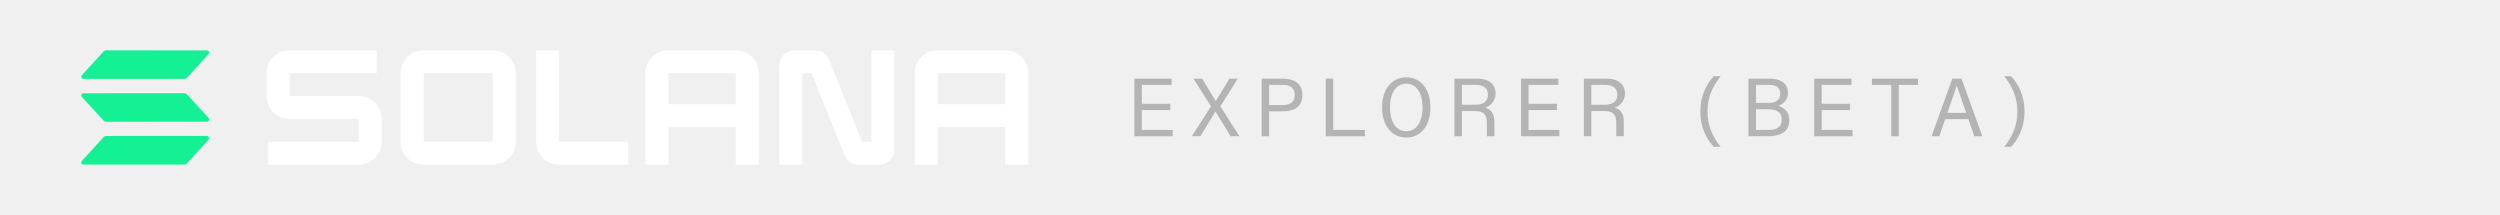
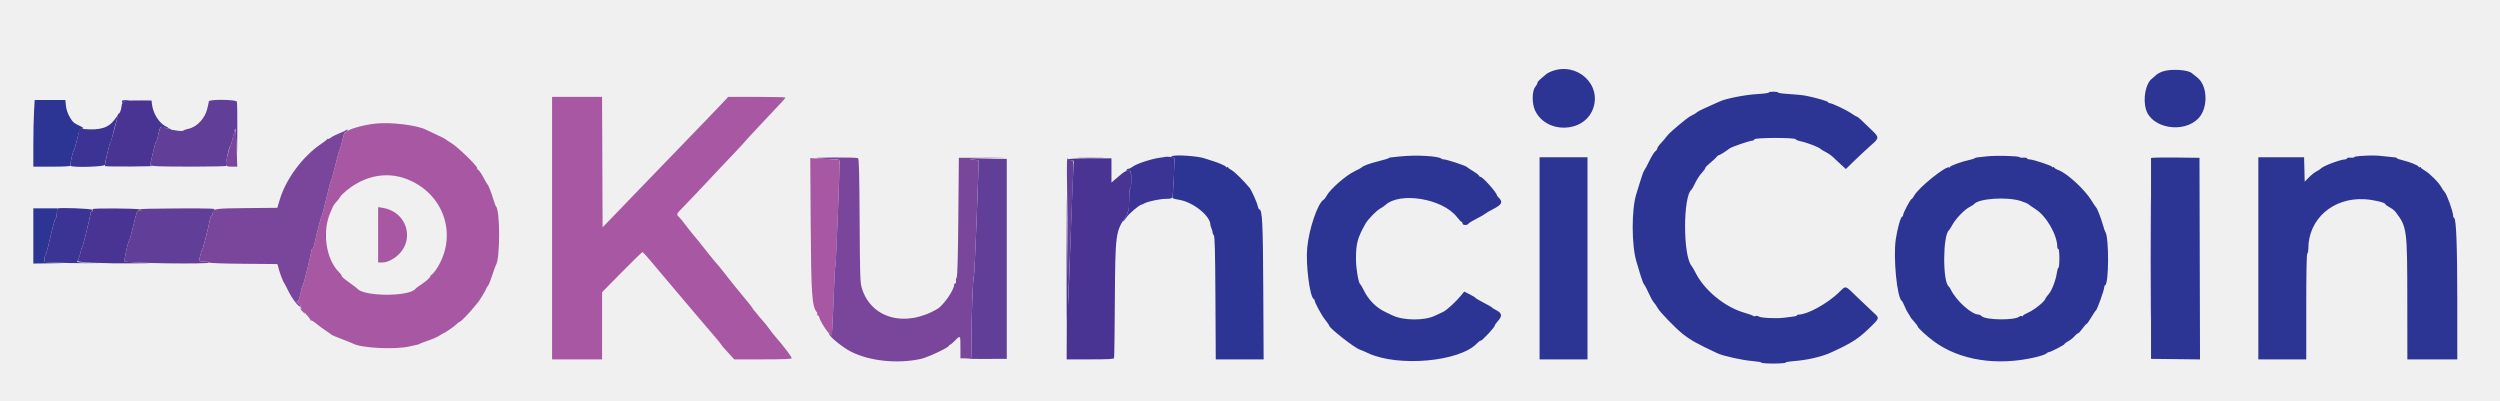
- <svg xmlns="http://www.w3.org/2000/svg" width="919" height="79" viewBox="0 0 919 79" fill="none">
-   <g clip-path="url(#clip0)">
-     <path d="M131.908 35.3H106.467V26.9H138.494V18.5H106.409C104.18 18.5 102.043 19.379 100.468 20.943C98.892 22.508 98.007 24.629 98.007 26.842V35.358C98.007 37.571 98.892 39.692 100.468 41.257C102.043 42.821 104.18 43.7 106.409 43.7H131.849V52.1H98.612V60.5H131.908C134.136 60.5 136.273 59.621 137.849 58.057C139.425 56.492 140.31 54.371 140.31 52.158V43.642C140.31 41.429 139.425 39.308 137.849 37.743C136.273 36.179 134.136 35.3 131.908 35.3V35.3Z" fill="white" />
-     <path d="M181.173 18.5H155.639C154.536 18.5 153.443 18.716 152.424 19.135C151.405 19.554 150.479 20.169 149.7 20.944C148.92 21.718 148.302 22.638 147.88 23.65C147.459 24.662 147.242 25.747 147.243 26.842V52.158C147.242 53.254 147.459 54.338 147.88 55.35C148.302 56.362 148.92 57.282 149.7 58.056C150.479 58.831 151.405 59.446 152.424 59.865C153.443 60.284 154.536 60.5 155.639 60.5H181.173C183.402 60.5 185.539 59.621 187.114 58.057C188.69 56.492 189.575 54.371 189.575 52.158V26.842C189.575 24.629 188.69 22.508 187.114 20.943C185.539 19.379 183.402 18.5 181.173 18.5V18.5ZM181.114 52.1H155.733V26.9H181.114V52.1Z" fill="white" />
-     <path d="M270.539 18.5H245.639C243.41 18.5 241.273 19.379 239.698 20.943C238.122 22.508 237.237 24.629 237.237 26.842V60.5H245.697V46.698H270.48V60.5H278.941V26.842C278.941 25.746 278.725 24.661 278.303 23.648C277.881 22.636 277.262 21.716 276.481 20.942C275.701 20.167 274.775 19.552 273.755 19.133C272.735 18.715 271.642 18.499 270.539 18.5V18.5ZM270.48 38.298H245.697V26.9H270.48V38.298Z" fill="white" />
-     <path d="M369.598 18.5H344.704C343.599 18.498 342.505 18.712 341.483 19.13C340.462 19.548 339.534 20.162 338.752 20.937C337.97 21.712 337.349 22.632 336.926 23.645C336.503 24.659 336.285 25.745 336.285 26.842V60.5H344.745V46.698H369.54V60.5H378V26.842C378 24.629 377.115 22.508 375.539 20.943C373.964 19.379 371.827 18.5 369.598 18.5V18.5ZM369.54 38.298H344.763V26.9H369.54V38.298Z" fill="white" />
-     <path d="M320.309 52.1H316.925L304.798 22C304.383 20.967 303.666 20.082 302.739 19.458C301.812 18.834 300.718 18.5 299.598 18.5H292.066C290.581 18.5 289.157 19.086 288.107 20.128C287.057 21.171 286.467 22.585 286.467 24.059V60.5H294.927V26.9H298.312L310.433 57C310.846 58.033 311.562 58.919 312.488 59.543C313.414 60.167 314.507 60.5 315.626 60.5H323.159C324.644 60.5 326.068 59.914 327.118 58.872C328.168 57.829 328.758 56.415 328.758 54.941V18.5H320.297L320.309 52.1Z" fill="white" />
-     <path d="M205.533 18.5H197.072V52.158C197.072 54.371 197.957 56.492 199.533 58.057C201.109 59.621 203.246 60.5 205.474 60.5H230.915V52.1H205.533V18.5Z" fill="white" />
-     <path fill-rule="evenodd" clip-rule="evenodd" d="M37.954 50.525C38.104 50.364 38.286 50.234 38.488 50.144C38.69 50.053 38.908 50.005 39.129 50H76.05C76.207 50.002 76.359 50.049 76.489 50.135C76.619 50.221 76.721 50.343 76.783 50.485C76.845 50.627 76.864 50.785 76.839 50.938C76.813 51.091 76.743 51.233 76.638 51.347L68.812 59.975C68.662 60.136 68.48 60.266 68.278 60.356C68.076 60.447 67.858 60.495 67.637 60.5H30.692C30.536 60.498 30.384 60.451 30.254 60.365C30.124 60.279 30.021 60.157 29.959 60.015C29.897 59.873 29.878 59.715 29.904 59.562C29.929 59.409 29.999 59.267 30.105 59.153L37.954 50.525ZM76.673 43.373C76.778 43.488 76.848 43.63 76.874 43.783C76.9 43.936 76.88 44.093 76.818 44.236C76.756 44.378 76.654 44.5 76.524 44.586C76.394 44.672 76.242 44.719 76.085 44.721L39.153 44.75C38.931 44.745 38.713 44.697 38.511 44.606C38.309 44.516 38.128 44.386 37.977 44.225L30.093 35.627C29.987 35.512 29.918 35.37 29.892 35.217C29.866 35.064 29.886 34.907 29.948 34.764C30.01 34.622 30.112 34.5 30.242 34.414C30.372 34.328 30.524 34.281 30.68 34.279L67.613 34.25C67.835 34.255 68.053 34.303 68.255 34.394C68.457 34.484 68.638 34.614 68.788 34.775L76.673 43.373ZM37.954 19.025C38.104 18.863 38.286 18.734 38.488 18.643C38.69 18.553 38.908 18.505 39.129 18.5L76.074 18.529C76.23 18.531 76.382 18.578 76.512 18.664C76.642 18.75 76.744 18.872 76.806 19.014C76.868 19.157 76.888 19.314 76.862 19.467C76.836 19.62 76.767 19.762 76.661 19.877L68.812 28.475C68.662 28.637 68.48 28.766 68.278 28.857C68.076 28.947 67.858 28.995 67.637 29H30.692C30.536 28.998 30.384 28.951 30.254 28.865C30.124 28.779 30.021 28.657 29.959 28.515C29.897 28.372 29.878 28.215 29.904 28.062C29.929 27.909 29.999 27.767 30.105 27.652L37.954 19.025Z" fill="#14F195" />
+ <svg xmlns="http://www.w3.org/2000/svg" id="svg" version="1.1" width="400" height="64.098" viewBox="0, 0, 400,64.098">
+   <g id="svgg">
+     <path id="path0" d="M88.333 36.500 L 88.333 57.500 92.333 57.500 L 96.333 57.500 96.334 52.125 L 96.334 46.750 99.497 43.542 C 101.236 41.777,102.720 40.333,102.794 40.333 C 102.867 40.333,103.474 40.990,104.142 41.792 C 104.809 42.594,105.613 43.550,105.926 43.917 C 106.240 44.283,106.844 44.996,107.268 45.500 C 107.692 46.004,108.325 46.754,108.675 47.167 C 109.024 47.579,110.295 49.079,111.499 50.500 C 112.703 51.921,114.039 53.488,114.469 53.983 C 114.899 54.478,115.325 55.008,115.417 55.161 C 115.566 55.410,115.893 55.784,117.117 57.104 L 117.485 57.500 122.076 57.500 C 125.052 57.500,126.667 57.441,126.667 57.332 C 126.667 57.061,125.641 55.704,123.906 53.680 C 123.625 53.352,123.214 52.821,122.994 52.500 C 122.773 52.179,122.353 51.654,122.060 51.333 C 121.767 51.012,121.355 50.525,121.144 50.250 C 120.934 49.975,120.715 49.712,120.658 49.667 C 120.601 49.621,120.486 49.458,120.402 49.305 C 120.319 49.151,119.974 48.701,119.637 48.305 C 118.709 47.212,116.405 44.360,115.662 43.384 C 115.299 42.908,114.833 42.338,114.626 42.118 C 114.419 41.898,113.933 41.312,113.545 40.817 C 112.460 39.431,111.007 37.629,110.603 37.167 C 110.402 36.938,109.934 36.337,109.561 35.833 C 109.189 35.329,108.760 34.813,108.609 34.688 C 108.210 34.357,108.260 34.187,108.958 33.500 C 109.302 33.162,110.521 31.887,111.667 30.668 C 112.813 29.448,114.388 27.772,115.167 26.943 C 115.946 26.114,117.137 24.857,117.814 24.150 C 118.491 23.443,119.091 22.790,119.147 22.699 C 119.204 22.608,120.188 21.539,121.333 20.323 C 125.616 15.778,125.667 15.723,125.667 15.606 C 125.667 15.548,123.607 15.500,121.090 15.500 L 116.514 15.500 115.715 16.355 C 114.881 17.249,111.542 20.719,108.833 23.506 C 107.962 24.402,106.615 25.799,105.838 26.609 C 103.515 29.034,98.887 33.831,97.610 35.137 L 96.417 36.357 96.374 25.929 L 96.331 15.500 92.332 15.500 L 88.333 15.500 88.333 36.500 M60.083 19.773 C 57.890 20.021,55.538 20.726,55.361 21.189 C 55.330 21.270,55.250 21.301,55.182 21.259 C 55.114 21.218,54.921 21.798,54.752 22.550 C 54.583 23.302,54.396 23.954,54.335 24.000 C 54.275 24.046,53.972 25.133,53.662 26.417 C 53.352 27.700,53.049 28.787,52.988 28.833 C 52.928 28.879,52.590 30.154,52.238 31.667 C 51.886 33.179,51.546 34.454,51.483 34.500 C 51.384 34.572,50.586 37.679,50.252 39.292 C 50.191 39.590,50.071 39.833,49.987 39.833 C 49.902 39.833,49.834 39.927,49.836 40.042 C 49.840 40.404,48.614 45.413,48.500 45.500 C 48.440 45.546,48.247 46.203,48.070 46.960 C 47.822 48.028,47.694 48.317,47.500 48.251 C 47.362 48.204,47.457 48.323,47.709 48.514 C 47.962 48.706,48.128 48.928,48.079 49.007 C 47.992 49.148,48.255 49.504,49.208 50.538 C 49.460 50.812,49.667 51.115,49.667 51.212 C 49.667 51.309,49.715 51.341,49.774 51.282 C 49.832 51.223,50.226 51.462,50.649 51.812 C 51.071 52.163,51.754 52.667,52.167 52.932 C 52.579 53.197,52.956 53.467,53.005 53.532 C 53.054 53.598,53.804 53.919,54.672 54.246 C 55.540 54.573,56.372 54.909,56.522 54.993 C 57.749 55.679,63.103 55.955,65.417 55.452 C 67.082 55.090,67.075 55.092,67.167 55.000 C 67.212 54.954,67.809 54.729,68.491 54.500 C 69.174 54.271,69.983 53.915,70.290 53.708 C 70.597 53.502,70.881 53.333,70.921 53.333 C 71.097 53.333,72.780 52.173,73.067 51.853 C 73.242 51.659,73.453 51.500,73.535 51.500 C 73.715 51.500,75.160 50.016,75.888 49.083 C 76.174 48.717,76.453 48.379,76.507 48.333 C 76.676 48.191,77.833 46.251,77.833 46.110 C 77.833 46.036,77.935 45.874,78.060 45.750 C 78.185 45.625,78.497 44.862,78.755 44.053 C 79.013 43.245,79.277 42.508,79.343 42.417 C 80.035 41.446,80.036 33.565,79.343 33.000 C 79.287 32.954,79.108 32.467,78.946 31.917 C 78.623 30.825,78.152 29.632,77.991 29.500 C 77.935 29.454,77.637 28.940,77.328 28.357 C 77.020 27.775,76.670 27.260,76.551 27.214 C 76.431 27.169,76.333 27.017,76.333 26.877 C 76.333 26.511,73.152 23.435,72.211 22.892 C 71.774 22.639,71.377 22.377,71.330 22.309 C 71.282 22.242,70.644 21.913,69.913 21.578 C 69.182 21.244,68.396 20.874,68.167 20.756 C 66.748 20.024,62.470 19.504,60.083 19.773 M129.711 35.941 C 129.784 47.065,129.918 49.015,130.670 49.921 C 130.776 50.048,130.806 50.242,130.739 50.352 C 130.665 50.471,130.686 50.508,130.790 50.444 C 130.886 50.384,131.008 50.510,131.062 50.723 C 131.287 51.621,132.851 53.872,133.086 53.637 C 133.134 53.588,133.260 51.082,133.366 48.066 C 133.472 45.051,133.607 42.546,133.666 42.500 C 133.778 42.414,134.414 25.687,134.309 25.593 C 134.277 25.563,133.213 25.485,131.945 25.418 L 129.641 25.298 129.711 35.941 M65.060 28.644 C 70.895 30.884,73.214 37.326,70.093 42.631 C 69.755 43.207,69.333 43.768,69.155 43.879 C 68.978 43.990,68.833 44.147,68.833 44.229 C 68.833 44.426,68.080 45.088,67.250 45.621 C 66.883 45.857,66.544 46.109,66.497 46.181 C 65.636 47.484,58.195 47.482,57.167 46.178 C 57.121 46.120,56.671 45.775,56.167 45.412 C 54.956 44.539,54.667 44.288,54.667 44.113 C 54.667 44.033,54.460 43.760,54.208 43.508 C 52.116 41.411,51.508 36.946,52.901 33.903 C 53.131 33.403,53.335 32.938,53.356 32.872 C 53.377 32.805,53.606 32.525,53.864 32.250 C 54.123 31.975,54.375 31.637,54.424 31.500 C 54.474 31.363,54.925 30.912,55.426 30.500 C 58.354 28.090,61.858 27.415,65.060 28.644 M60.500 37.569 L 60.500 42.000 61.208 41.994 C 61.703 41.989,62.193 41.822,62.833 41.441 C 66.575 39.212,65.531 33.951,61.208 33.252 L 60.500 33.137 60.500 37.569 " stroke="none" fill="#a857a2" fill-rule="evenodd" />
+     <path id="path1" d="M33.430 16.208 C 33.398 16.323,33.289 16.809,33.189 17.290 C 32.854 18.893,31.515 20.347,30.133 20.609 C 29.831 20.667,29.490 20.787,29.377 20.876 C 29.253 20.973,28.852 20.986,28.377 20.907 C 27.940 20.834,27.533 20.769,27.472 20.762 C 27.411 20.756,27.305 20.694,27.236 20.625 C 27.167 20.556,26.894 20.500,26.629 20.500 C 26.364 20.500,26.183 20.441,26.228 20.369 C 26.272 20.297,26.163 20.238,25.985 20.238 C 25.658 20.238,25.499 20.610,25.226 22.009 C 25.165 22.325,25.055 22.623,24.982 22.671 C 24.910 22.719,24.698 23.432,24.511 24.254 C 24.324 25.077,24.127 25.908,24.072 26.101 C 23.987 26.403,24.062 26.467,24.612 26.558 C 25.516 26.707,36.458 26.688,36.221 26.537 C 36.020 26.409,36.598 23.522,36.865 23.328 C 36.932 23.279,37.133 22.604,37.312 21.828 C 37.490 21.052,37.653 20.492,37.673 20.583 C 37.692 20.675,37.761 21.837,37.825 23.167 C 37.932 25.376,37.944 25.194,37.971 21.055 C 37.987 18.565,37.954 16.409,37.899 16.264 C 37.766 15.917,33.528 15.864,33.430 16.208 M170.740 30.500 C 170.785 33.479,170.835 38.842,170.850 42.417 L 170.878 48.917 171.254 39.250 C 171.461 33.933,171.665 28.702,171.708 27.625 C 171.782 25.753,171.771 25.667,171.453 25.667 C 171.270 25.667,171.016 25.535,170.889 25.375 C 170.691 25.125,170.670 25.862,170.740 30.500 M172.792 25.291 C 173.731 25.321,175.269 25.321,176.208 25.291 C 177.148 25.261,176.379 25.237,174.500 25.237 C 172.621 25.237,171.852 25.261,172.792 25.291 M155.461 25.496 C 156.035 25.562,156.528 25.646,156.557 25.683 C 156.657 25.813,155.938 44.085,155.830 44.167 C 155.583 44.354,155.276 57.028,155.515 57.176 C 155.655 57.263,155.332 57.339,154.662 57.377 C 154.069 57.411,155.271 57.434,157.333 57.428 L 161.083 57.417 161.083 41.417 L 161.083 25.417 157.750 25.396 C 155.632 25.383,154.797 25.419,155.461 25.496 M344.080 41.417 C 344.080 50.125,344.100 53.712,344.125 49.388 C 344.150 45.063,344.150 37.938,344.125 33.554 C 344.100 29.170,344.080 32.708,344.080 41.417 M22.333 33.500 L 22.750 33.633 22.333 33.651 C 21.937 33.667,21.888 33.786,21.348 36.042 C 21.035 37.348,20.726 38.454,20.662 38.500 C 20.494 38.620,19.809 41.698,19.925 41.813 C 20.231 42.119,33.605 42.304,33.417 42.000 C 33.360 41.908,32.972 41.833,32.554 41.833 C 31.846 41.833,31.802 41.808,31.901 41.458 C 31.960 41.252,32.056 40.858,32.114 40.583 C 32.172 40.308,32.273 40.046,32.338 40.000 C 32.453 39.920,33.352 36.413,33.589 35.125 C 33.652 34.781,33.770 34.500,33.852 34.500 C 33.933 34.500,34.000 34.375,34.000 34.221 C 34.000 34.068,34.124 33.806,34.276 33.638 C 34.543 33.343,34.344 33.334,28.234 33.350 C 24.760 33.359,22.104 33.427,22.333 33.500 " stroke="none" fill="#613e98" fill-rule="evenodd" />
+     <path id="path2" d="M37.287 21.848 C 37.127 22.610,36.939 23.274,36.869 23.325 C 36.799 23.375,36.581 24.091,36.384 24.915 C 35.976 26.619,35.995 26.660,37.189 26.664 L 37.962 26.667 37.879 24.125 C 37.760 20.489,37.657 20.091,37.287 21.848 M55.406 20.810 C 55.320 20.886,54.817 21.119,54.287 21.328 C 53.758 21.538,53.139 21.855,52.912 22.033 C 52.686 22.212,52.499 22.296,52.497 22.220 C 52.496 22.145,52.440 22.163,52.372 22.261 C 52.305 22.359,51.875 22.691,51.417 23.000 C 48.423 25.016,45.737 28.638,44.741 32.000 L 44.371 33.250 39.487 33.294 C 34.273 33.341,34.000 33.386,34.000 34.192 C 34.000 34.362,33.933 34.500,33.852 34.500 C 33.770 34.500,33.652 34.781,33.589 35.125 C 33.352 36.413,32.453 39.920,32.338 40.000 C 32.273 40.046,32.172 40.308,32.114 40.583 C 32.056 40.858,31.960 41.252,31.901 41.458 C 31.802 41.807,31.847 41.833,32.531 41.833 C 32.935 41.833,33.341 41.907,33.431 41.998 C 33.530 42.097,35.729 42.179,38.989 42.206 L 44.382 42.250 44.614 43.083 C 44.852 43.941,45.340 45.186,45.495 45.333 C 45.544 45.379,45.798 45.866,46.060 46.415 C 46.712 47.784,47.893 49.308,48.074 49.016 C 48.126 48.931,47.962 48.706,47.709 48.514 C 47.457 48.323,47.362 48.204,47.500 48.251 C 47.694 48.317,47.822 48.028,48.070 46.960 C 48.247 46.203,48.440 45.546,48.500 45.500 C 48.614 45.413,49.840 40.404,49.836 40.042 C 49.834 39.927,49.902 39.833,49.987 39.833 C 50.071 39.833,50.191 39.590,50.252 39.292 C 50.586 37.679,51.384 34.572,51.483 34.500 C 51.546 34.454,51.886 33.179,52.238 31.667 C 52.590 30.154,52.928 28.879,52.988 28.833 C 53.049 28.787,53.352 27.700,53.662 26.417 C 53.972 25.133,54.275 24.046,54.335 24.000 C 54.396 23.954,54.584 23.299,54.753 22.545 C 54.923 21.790,55.094 21.205,55.134 21.245 C 55.174 21.285,55.319 21.205,55.456 21.067 C 55.719 20.804,55.674 20.573,55.406 20.810 M130.917 25.339 C 131.558 25.405,132.590 25.468,133.208 25.479 C 134.256 25.499,134.334 25.526,134.338 25.875 C 134.355 27.446,133.749 42.435,133.665 42.500 C 133.607 42.546,133.472 45.051,133.366 48.066 C 133.175 53.496,133.128 53.971,132.827 53.495 C 132.742 53.360,132.671 53.333,132.669 53.434 C 132.664 53.839,134.852 55.610,136.191 56.284 C 139.168 57.782,143.613 58.238,147.333 57.427 C 148.427 57.189,151.833 55.590,151.833 55.315 C 151.833 55.234,151.903 55.167,151.987 55.167 C 152.072 55.167,152.435 54.867,152.795 54.500 C 153.675 53.602,153.667 53.592,153.667 55.583 L 153.667 57.333 154.708 57.331 C 155.369 57.329,155.666 57.275,155.520 57.182 C 155.277 57.029,155.579 44.357,155.830 44.167 C 155.942 44.081,156.655 25.809,156.550 25.677 C 156.519 25.637,156.026 25.562,155.455 25.510 C 154.764 25.448,155.505 25.386,157.667 25.326 L 160.917 25.236 157.167 25.243 L 153.417 25.250 153.333 34.667 C 153.276 41.174,153.192 44.181,153.063 44.399 C 152.961 44.572,152.913 44.853,152.958 45.024 C 153.002 45.194,152.955 45.333,152.853 45.333 C 152.750 45.333,152.667 45.427,152.667 45.542 C 152.666 46.385,150.953 48.859,149.972 49.433 C 144.787 52.466,139.333 50.941,137.879 46.050 C 137.625 45.193,137.586 43.971,137.540 35.256 C 137.500 27.789,137.439 25.398,137.285 25.300 C 137.174 25.230,135.433 25.182,133.417 25.195 C 130.836 25.212,130.095 25.255,130.917 25.339 M52.045 37.667 C 52.045 38.079,52.078 38.248,52.118 38.042 C 52.157 37.835,52.157 37.498,52.118 37.292 C 52.078 37.085,52.045 37.254,52.045 37.667 M48.333 49.750 C 48.549 49.979,48.753 50.167,48.787 50.167 C 48.925 50.167,48.238 49.343,48.096 49.339 C 48.011 49.336,48.118 49.521,48.333 49.750 " stroke="none" fill="#7a469c" fill-rule="evenodd" />
+     <path id="path3" d="M248.314 11.387 C 247.982 11.511,247.607 11.697,247.480 11.800 C 246.349 12.724,246.000 13.064,246.000 13.245 C 246.000 13.360,245.835 13.665,245.632 13.922 C 245.106 14.592,245.096 16.592,245.614 17.682 C 247.405 21.454,253.394 21.308,254.864 17.457 C 256.347 13.571,252.362 9.878,248.314 11.387 M346.032 11.434 C 345.637 11.572,345.187 11.813,345.030 11.968 C 344.874 12.123,344.542 12.410,344.292 12.605 C 343.301 13.381,342.843 15.799,343.360 17.524 C 344.265 20.545,349.405 21.399,351.759 18.920 C 353.350 17.245,353.227 13.642,351.536 12.379 C 351.195 12.125,350.820 11.826,350.703 11.715 C 350.103 11.148,347.325 10.981,346.032 11.434 M283.000 14.808 C 283.000 14.885,282.156 14.997,281.125 15.055 C 279.187 15.165,276.036 15.791,275.117 16.250 C 274.828 16.394,273.953 16.786,273.171 17.121 C 272.389 17.456,271.641 17.838,271.507 17.971 C 271.374 18.103,271.058 18.299,270.806 18.405 C 270.553 18.511,270.072 18.819,269.736 19.090 C 267.902 20.571,266.985 21.386,266.694 21.794 C 266.515 22.045,266.099 22.537,265.768 22.887 C 265.437 23.237,265.167 23.627,265.167 23.752 C 265.167 23.878,265.025 24.081,264.851 24.202 C 264.677 24.324,264.246 25.022,263.893 25.753 C 263.539 26.484,263.173 27.165,263.079 27.266 C 262.985 27.367,262.731 28.042,262.515 28.766 C 262.299 29.491,261.985 30.508,261.817 31.026 C 261.030 33.454,261.037 39.255,261.830 41.860 C 262.007 42.441,262.313 43.463,262.511 44.131 C 262.708 44.799,262.964 45.441,263.080 45.556 C 263.196 45.672,263.520 46.287,263.800 46.923 C 264.081 47.559,264.454 48.231,264.630 48.415 C 264.807 48.599,265.071 48.984,265.219 49.270 C 265.534 49.882,268.060 52.497,269.239 53.432 C 270.485 54.419,271.602 55.042,274.781 56.521 C 275.743 56.969,278.800 57.644,280.458 57.774 C 281.215 57.834,281.833 57.946,281.833 58.025 C 281.833 58.103,282.696 58.167,283.750 58.167 C 284.804 58.167,285.667 58.103,285.667 58.025 C 285.667 57.946,286.285 57.834,287.042 57.776 C 289.162 57.611,291.481 57.076,292.917 56.420 C 296.481 54.791,297.405 54.181,299.589 52.012 C 300.669 50.939,300.684 50.838,299.884 50.129 C 299.545 49.829,298.414 48.758,297.371 47.750 C 295.068 45.525,295.434 45.629,294.175 46.839 C 292.353 48.589,289.169 50.333,287.798 50.333 C 287.634 50.333,287.500 50.390,287.500 50.458 C 287.500 50.527,287.331 50.599,287.125 50.618 C 286.919 50.638,286.225 50.729,285.583 50.821 C 284.301 51.005,281.703 50.885,281.377 50.626 C 281.264 50.536,281.045 50.511,280.890 50.570 C 280.736 50.630,280.566 50.618,280.513 50.544 C 280.460 50.471,279.817 50.240,279.083 50.030 C 276.019 49.156,272.749 46.491,271.326 43.710 C 271.056 43.182,270.747 42.646,270.639 42.518 C 269.263 40.891,269.273 31.348,270.652 30.333 C 270.715 30.287,270.981 29.800,271.244 29.250 C 271.508 28.700,271.973 27.990,272.278 27.672 C 272.584 27.353,272.833 27.006,272.833 26.900 C 272.833 26.794,273.190 26.419,273.625 26.066 C 274.060 25.714,274.515 25.292,274.634 25.129 C 274.754 24.967,274.920 24.833,275.002 24.833 C 275.151 24.833,276.112 24.235,276.748 23.745 C 277.087 23.485,279.979 22.500,280.405 22.500 C 280.534 22.500,280.670 22.406,280.708 22.292 C 280.802 22.010,287.119 21.990,287.298 22.271 C 287.363 22.374,287.679 22.512,288.000 22.578 C 289.116 22.806,291.111 23.572,291.333 23.857 C 291.379 23.915,291.739 24.131,292.133 24.336 C 292.528 24.541,293.053 24.908,293.300 25.152 C 293.548 25.396,294.107 25.921,294.542 26.320 L 295.335 27.044 296.792 25.630 C 297.594 24.853,298.712 23.812,299.277 23.317 C 300.726 22.047,300.727 22.023,299.387 20.726 C 297.546 18.943,297.240 18.667,297.105 18.667 C 297.034 18.667,296.642 18.436,296.232 18.154 C 295.404 17.584,293.115 16.500,292.741 16.500 C 292.608 16.500,292.500 16.435,292.500 16.356 C 292.500 16.207,290.591 15.647,289.000 15.329 C 288.496 15.228,287.277 15.102,286.292 15.048 C 285.306 14.994,284.500 14.886,284.500 14.808 C 284.500 14.730,284.162 14.667,283.750 14.667 C 283.337 14.667,283.000 14.730,283.000 14.808 M5.443 17.875 C 5.383 18.906,5.335 21.306,5.334 23.208 L 5.333 26.667 8.343 26.667 C 10.049 26.667,11.313 26.603,11.262 26.519 C 11.158 26.352,11.667 24.128,11.838 24.000 C 11.899 23.954,12.129 23.167,12.349 22.250 C 12.674 20.901,12.806 20.588,13.042 20.606 C 13.478 20.641,13.394 20.434,12.875 20.197 C 11.823 19.715,11.622 19.543,11.144 18.709 C 10.828 18.158,10.608 17.495,10.548 16.917 L 10.453 16.000 8.002 16.000 L 5.551 16.000 5.443 17.875 M187.500 25.000 C 187.296 25.132,187.316 25.162,187.609 25.164 C 187.942 25.166,187.964 25.236,187.905 26.125 C 187.870 26.652,187.807 28.021,187.766 29.167 C 187.724 30.313,187.645 31.366,187.590 31.507 C 187.510 31.714,187.725 31.804,188.691 31.970 C 190.942 32.356,193.667 34.553,193.667 35.983 C 193.667 36.072,193.754 36.356,193.860 36.614 C 193.967 36.872,194.039 37.147,194.021 37.226 C 194.003 37.304,194.085 37.484,194.202 37.626 C 194.370 37.828,194.428 40.010,194.469 47.692 L 194.522 57.500 198.351 57.500 L 202.180 57.500 202.125 46.458 C 202.072 35.559,201.969 33.500,201.479 33.500 C 201.413 33.500,201.309 33.270,201.247 32.988 C 201.106 32.345,200.241 30.423,199.919 30.039 C 198.937 28.864,197.528 27.478,197.061 27.226 C 196.752 27.060,196.500 26.862,196.500 26.786 C 196.500 26.709,196.425 26.693,196.333 26.750 C 196.242 26.807,196.167 26.787,196.167 26.707 C 196.167 26.552,194.861 25.991,193.750 25.668 C 193.383 25.562,192.971 25.429,192.833 25.374 C 191.838 24.974,187.962 24.702,187.500 25.000 M224.083 25.024 C 223.350 25.101,222.637 25.176,222.500 25.190 C 222.362 25.205,222.213 25.262,222.167 25.317 C 222.121 25.372,221.371 25.594,220.500 25.812 C 219.057 26.172,218.050 26.551,217.833 26.815 C 217.787 26.871,217.307 27.128,216.766 27.386 C 215.320 28.075,212.786 30.297,212.239 31.355 C 212.107 31.609,211.901 31.877,211.779 31.950 C 210.833 32.521,209.442 36.595,209.153 39.642 C 208.902 42.295,209.556 47.456,210.195 47.851 C 210.287 47.907,210.355 48.002,210.348 48.060 C 210.310 48.342,211.417 50.395,212.004 51.133 C 212.369 51.590,212.669 52.029,212.672 52.107 C 212.687 52.501,216.751 55.682,217.562 55.934 C 217.757 55.995,218.367 56.255,218.917 56.512 C 223.725 58.757,233.592 57.863,236.321 54.934 C 236.543 54.695,236.814 54.500,236.924 54.500 C 237.165 54.500,239.167 52.349,239.167 52.090 C 239.167 51.990,239.392 51.661,239.667 51.360 C 240.384 50.574,240.328 50.118,239.458 49.665 C 239.069 49.463,238.713 49.239,238.667 49.168 C 238.621 49.097,238.041 48.764,237.379 48.427 C 236.717 48.090,236.133 47.747,236.081 47.663 C 236.029 47.579,235.602 47.318,235.132 47.081 L 234.276 46.652 233.846 47.183 C 232.966 48.272,231.479 49.638,230.875 49.913 C 230.531 50.070,229.950 50.343,229.583 50.520 C 227.923 51.323,224.567 51.303,222.835 50.480 C 222.422 50.283,221.896 50.033,221.667 49.924 C 220.138 49.197,218.933 47.967,218.147 46.333 C 217.948 45.921,217.724 45.543,217.649 45.494 C 217.358 45.304,216.961 43.013,216.956 41.500 C 216.948 38.987,217.186 38.089,218.465 35.813 C 218.877 35.078,220.270 33.650,220.872 33.345 C 221.123 33.217,221.471 32.980,221.646 32.817 C 223.979 30.643,230.807 31.771,233.095 34.708 C 233.434 35.144,233.776 35.500,233.856 35.500 C 233.935 35.500,234.000 35.612,234.000 35.750 C 234.000 36.059,234.760 36.090,234.950 35.788 C 235.023 35.672,235.601 35.317,236.235 35.000 C 236.868 34.683,237.472 34.338,237.576 34.234 C 237.680 34.129,238.306 33.764,238.966 33.423 C 240.285 32.740,240.491 32.324,239.833 31.667 C 239.650 31.483,239.500 31.289,239.500 31.236 C 239.500 30.825,237.101 28.156,236.868 28.307 C 236.819 28.338,236.714 28.245,236.634 28.101 C 236.553 27.958,236.134 27.635,235.702 27.384 C 235.270 27.133,234.819 26.833,234.700 26.717 C 234.468 26.492,231.446 25.500,230.993 25.500 C 230.844 25.500,230.670 25.448,230.606 25.384 C 230.186 24.963,226.562 24.763,224.083 25.024 M317.917 25.014 C 317.183 25.096,316.471 25.175,316.333 25.188 C 316.196 25.201,316.008 25.268,315.917 25.337 C 315.825 25.405,315.487 25.513,315.167 25.576 C 314.055 25.793,312.000 26.528,312.000 26.708 C 312.000 26.808,311.958 26.847,311.906 26.795 C 311.487 26.376,306.915 30.048,306.247 31.340 C 306.106 31.611,305.932 31.833,305.859 31.833 C 305.683 31.833,304.500 34.069,304.500 34.403 C 304.500 34.548,304.428 34.667,304.340 34.667 C 304.115 34.667,303.557 36.661,303.322 38.308 C 302.900 41.264,303.524 47.631,304.286 48.146 C 304.370 48.203,304.571 48.583,304.731 48.990 C 304.892 49.398,305.168 49.934,305.345 50.183 C 305.522 50.431,305.667 50.675,305.667 50.725 C 305.667 50.774,305.929 51.100,306.249 51.449 C 306.570 51.798,306.836 52.158,306.840 52.250 C 306.851 52.460,308.321 53.812,309.417 54.619 C 313.537 57.655,319.541 58.596,325.650 57.162 C 326.487 56.965,327.278 56.698,327.407 56.569 C 327.537 56.439,327.725 56.333,327.826 56.333 C 328.104 56.333,330.333 55.180,330.333 55.036 C 330.333 54.966,330.602 54.765,330.930 54.588 C 331.258 54.411,331.703 54.057,331.919 53.800 C 332.135 53.543,332.387 53.333,332.479 53.333 C 332.571 53.333,332.888 52.996,333.185 52.583 C 333.481 52.171,333.782 51.833,333.854 51.833 C 333.925 51.833,334.258 51.365,334.594 50.792 C 334.929 50.219,335.272 49.707,335.356 49.654 C 335.550 49.532,336.667 46.425,336.667 46.007 C 336.667 45.835,336.736 45.669,336.820 45.639 C 337.435 45.416,337.457 37.891,336.845 37.083 C 336.775 36.992,336.618 36.542,336.495 36.083 C 336.217 35.049,335.543 33.301,335.373 33.176 C 335.304 33.125,334.973 32.633,334.637 32.083 C 333.571 30.334,330.790 27.766,329.379 27.227 C 328.987 27.077,328.667 26.885,328.667 26.801 C 328.667 26.716,328.592 26.693,328.500 26.750 C 328.408 26.807,328.333 26.783,328.333 26.696 C 328.333 26.515,325.254 25.500,324.704 25.500 C 324.500 25.500,324.333 25.428,324.333 25.340 C 324.333 25.253,324.072 25.201,323.754 25.226 C 323.435 25.251,323.154 25.217,323.129 25.149 C 323.054 24.948,319.354 24.852,317.917 25.014 M377.625 24.956 C 377.098 24.990,376.667 25.074,376.667 25.145 C 376.667 25.215,376.404 25.252,376.083 25.227 C 375.762 25.201,375.500 25.253,375.500 25.340 C 375.500 25.428,375.369 25.501,375.208 25.502 C 374.511 25.507,371.784 26.526,371.377 26.933 C 371.244 27.066,370.898 27.294,370.609 27.440 C 370.320 27.587,369.783 28.014,369.417 28.391 L 368.750 29.075 368.703 27.121 L 368.656 25.167 364.995 25.167 L 361.333 25.167 361.333 41.333 L 361.333 57.500 365.167 57.500 L 369.000 57.500 369.000 49.093 C 369.000 43.668,369.059 40.650,369.167 40.583 C 369.258 40.527,369.333 40.161,369.333 39.772 C 369.333 35.043,373.284 31.577,378.333 31.876 C 379.800 31.963,381.667 32.410,381.667 32.675 C 381.667 32.758,381.960 32.976,382.318 33.159 C 382.676 33.341,383.107 33.673,383.276 33.895 C 385.130 36.334,385.160 36.554,385.169 48.168 L 385.177 57.500 389.172 57.500 L 393.167 57.500 393.165 48.208 C 393.163 39.330,392.998 34.982,392.657 34.861 C 392.571 34.831,392.500 34.654,392.500 34.469 C 392.500 33.900,391.498 31.103,391.167 30.750 C 390.996 30.567,390.744 30.202,390.609 29.940 C 390.249 29.245,388.739 27.729,387.985 27.305 C 387.626 27.103,387.333 26.873,387.333 26.793 C 387.333 26.713,387.258 26.693,387.167 26.750 C 387.075 26.807,387.000 26.784,387.000 26.699 C 387.000 26.495,385.558 25.903,384.413 25.636 C 383.911 25.520,383.500 25.371,383.500 25.306 C 383.500 25.241,383.369 25.186,383.208 25.184 C 383.048 25.182,382.317 25.107,381.583 25.016 C 380.261 24.853,379.470 24.841,377.625 24.956 M246.333 41.333 L 246.333 57.500 250.167 57.500 L 254.000 57.500 254.000 41.333 L 254.000 25.167 250.167 25.167 L 246.333 25.167 246.333 41.333 M344.165 25.289 C 344.164 25.359,344.164 32.617,344.164 41.417 L 344.165 57.417 348.083 57.461 L 352.002 57.506 351.959 41.378 L 351.917 25.250 348.042 25.205 C 345.910 25.181,344.166 25.218,344.165 25.289 M170.580 41.417 C 170.580 50.217,170.600 53.792,170.625 49.362 C 170.650 44.932,170.650 37.732,170.625 33.362 C 170.600 28.992,170.580 32.617,170.580 41.417 M323.287 32.145 C 323.857 32.322,324.435 32.568,324.571 32.692 C 324.707 32.815,325.215 33.169,325.701 33.476 C 327.430 34.573,329.167 37.607,329.167 39.530 C 329.167 39.697,329.242 39.833,329.333 39.833 C 329.432 39.833,329.500 40.444,329.500 41.333 C 329.500 42.158,329.435 42.833,329.355 42.833 C 329.275 42.833,329.161 43.190,329.101 43.625 C 328.938 44.815,328.284 46.523,327.786 47.060 C 327.543 47.323,327.303 47.665,327.254 47.821 C 327.106 48.286,325.465 49.601,324.533 50.002 C 324.056 50.207,323.667 50.445,323.667 50.530 C 323.667 50.616,323.588 50.638,323.493 50.579 C 323.397 50.520,323.219 50.554,323.097 50.656 C 322.336 51.287,317.702 51.226,317.052 50.576 C 316.919 50.442,316.710 50.333,316.588 50.333 C 315.461 50.333,313.009 48.134,312.127 46.333 C 312.015 46.104,311.866 45.875,311.795 45.824 C 310.804 45.104,310.843 37.604,311.842 36.833 C 311.901 36.787,312.142 36.402,312.378 35.976 C 312.935 34.972,314.264 33.584,315.095 33.141 C 315.455 32.949,315.787 32.740,315.833 32.678 C 316.502 31.767,321.024 31.444,323.287 32.145 M5.333 37.750 L 5.333 42.167 7.958 42.134 C 10.485 42.103,10.518 42.098,8.833 42.009 L 7.083 41.917 7.130 41.340 C 7.156 41.023,7.235 40.723,7.306 40.673 C 7.377 40.624,7.566 40.021,7.727 39.333 C 8.506 35.996,8.754 35.075,8.899 34.973 C 8.985 34.912,9.075 34.518,9.099 34.098 L 9.142 33.333 7.238 33.333 L 5.333 33.333 5.333 37.750 " stroke="none" fill="#2c3494" fill-rule="evenodd" />
+     <path id="path4" d="M20.383 16.119 C 19.686 16.185,19.500 16.387,19.418 17.167 C 19.372 17.609,19.148 18.167,19.017 18.167 C 18.946 18.167,18.880 18.260,18.869 18.375 C 18.825 18.819,17.749 22.755,17.649 22.833 C 17.493 22.957,16.695 26.473,16.800 26.577 C 16.849 26.626,18.695 26.655,20.903 26.642 C 23.110 26.628,24.703 26.585,24.442 26.546 C 24.047 26.487,23.985 26.414,24.069 26.112 C 24.125 25.913,24.324 25.077,24.511 24.254 C 24.698 23.432,24.910 22.719,24.982 22.671 C 25.055 22.623,25.165 22.325,25.226 22.009 C 25.531 20.444,25.664 20.154,25.996 20.331 C 26.169 20.424,26.485 20.498,26.697 20.496 C 27.032 20.493,27.009 20.456,26.521 20.216 C 25.417 19.672,24.459 18.104,24.302 16.583 L 24.250 16.083 22.667 16.068 C 21.796 16.060,20.768 16.082,20.383 16.119 M171.000 25.500 C 171.000 25.592,171.193 25.667,171.429 25.667 C 171.846 25.667,171.855 25.689,171.766 26.542 C 171.716 27.023,171.505 32.254,171.296 38.167 L 170.917 48.917 170.831 40.750 C 170.747 32.747,170.744 32.833,170.706 45.042 L 170.667 57.500 174.422 57.500 C 177.276 57.500,178.195 57.450,178.251 57.292 C 178.291 57.177,178.349 52.958,178.379 47.917 C 178.441 37.537,178.506 37.019,180.045 34.786 C 180.221 34.530,180.380 34.214,180.400 34.082 C 180.419 33.951,180.487 33.791,180.551 33.727 C 180.614 33.663,180.667 32.836,180.667 31.889 C 180.667 30.852,180.733 30.167,180.833 30.167 C 181.090 30.167,181.050 27.379,180.792 27.288 C 180.526 27.195,179.933 27.412,179.548 27.744 C 179.384 27.885,178.931 28.272,178.542 28.603 L 177.833 29.205 177.833 27.269 L 177.833 25.333 174.417 25.333 C 172.250 25.333,171.000 25.394,171.000 25.500 M14.814 33.458 C 14.803 33.527,14.803 33.640,14.814 33.708 C 14.824 33.777,14.758 33.833,14.667 33.833 C 14.575 33.833,14.501 33.927,14.502 34.042 C 14.506 34.396,13.282 39.412,13.170 39.500 C 13.111 39.546,12.960 40.023,12.834 40.561 C 12.708 41.099,12.512 41.631,12.399 41.743 C 12.161 41.982,16.851 42.187,21.402 42.137 L 24.083 42.108 22.055 42.012 C 20.940 41.960,19.982 41.872,19.927 41.817 C 19.810 41.699,20.491 38.622,20.662 38.500 C 20.726 38.454,21.035 37.348,21.348 36.042 C 21.888 33.786,21.937 33.667,22.333 33.651 L 22.750 33.633 22.333 33.500 C 21.802 33.330,14.840 33.291,14.814 33.458 " stroke="none" fill="#493494" fill-rule="evenodd" />
+     <path id="path5" d="M19.503 16.292 C 19.504 16.484,19.547 16.517,19.630 16.387 C 19.698 16.280,20.053 16.161,20.419 16.124 C 21.077 16.057,21.076 16.056,20.292 16.028 C 19.637 16.005,19.500 16.051,19.503 16.292 M18.392 19.051 C 17.388 20.475,16.036 20.891,13.250 20.630 L 12.750 20.583 12.349 22.250 C 12.129 23.167,11.899 23.954,11.838 24.000 C 11.667 24.128,11.158 26.352,11.262 26.519 C 11.461 26.842,16.760 26.696,16.785 26.367 C 16.827 25.815,17.542 22.918,17.658 22.833 C 17.721 22.787,17.910 22.150,18.079 21.417 C 18.247 20.683,18.513 19.690,18.670 19.208 C 18.827 18.727,18.942 18.333,18.926 18.333 C 18.910 18.333,18.670 18.656,18.392 19.051 M186.464 25.091 C 186.438 25.116,186.079 25.176,185.667 25.225 C 184.295 25.387,181.847 26.191,181.186 26.696 C 180.967 26.863,180.690 27.000,180.571 27.000 C 180.451 27.000,180.304 27.080,180.243 27.178 C 180.183 27.276,180.234 27.342,180.358 27.325 C 180.962 27.242,181.000 27.326,181.000 28.750 C 181.000 29.583,180.931 30.167,180.833 30.167 C 180.733 30.167,180.667 30.852,180.667 31.889 C 180.667 32.836,180.614 33.663,180.551 33.727 C 180.487 33.791,180.419 33.951,180.400 34.082 C 180.380 34.214,180.199 34.553,179.997 34.837 C 179.796 35.121,179.659 35.382,179.695 35.417 C 179.731 35.453,179.979 35.161,180.246 34.769 C 180.663 34.159,182.315 32.762,182.642 32.744 C 182.702 32.741,182.914 32.647,183.114 32.536 C 183.686 32.218,185.652 31.810,186.612 31.810 C 187.361 31.810,187.501 31.758,187.600 31.449 C 187.698 31.139,187.988 25.329,187.911 25.206 C 187.872 25.143,186.520 25.036,186.464 25.091 M9.158 33.375 C 9.153 33.398,9.129 33.741,9.104 34.138 C 9.080 34.535,8.988 34.910,8.901 34.972 C 8.754 35.074,8.507 35.990,7.727 39.333 C 7.566 40.021,7.377 40.624,7.306 40.673 C 7.235 40.723,7.156 41.023,7.130 41.340 L 7.083 41.917 9.000 42.020 C 10.054 42.076,12.192 42.116,13.750 42.108 C 16.324 42.095,16.380 42.089,14.368 42.042 C 12.505 41.998,12.188 41.954,12.378 41.764 C 12.503 41.640,12.708 41.099,12.834 40.561 C 12.960 40.023,13.111 39.546,13.170 39.500 C 13.282 39.412,14.506 34.396,14.502 34.042 C 14.501 33.927,14.563 33.833,14.639 33.833 C 14.715 33.833,14.778 33.721,14.778 33.583 C 14.778 33.368,9.204 33.161,9.158 33.375 " stroke="none" fill="#3c3494" fill-rule="evenodd" />
  </g>
-   <path d="M431.075 50.096V47.765H419.754V40.47H430.197V38.14H419.754V31.208H430.711V28.908H417V50.096H431.075Z" fill="#B4B4B4" />
-   <path d="M441.249 50.096L445.97 42.377C446.273 41.893 446.545 41.469 446.818 40.985L447.665 42.377L452.387 50.096H455.626L448.604 39.078L455.02 28.908H451.963L447.938 35.446C447.575 36.051 447.242 36.626 446.909 37.141C446.576 36.626 446.212 36.021 445.88 35.446L441.884 28.908H438.706L445.153 39.078L438.131 50.096H441.249Z" fill="#B4B4B4" />
-   <path d="M466.525 50.096V40.924H471.489C475.333 40.924 478.753 39.562 478.753 34.931C478.753 30.27 475.181 28.908 471.489 28.908H463.77V50.096H466.525ZM466.525 31.208H471.458C474.697 31.208 475.938 32.661 475.938 34.931C475.938 37.171 474.697 38.624 471.458 38.624H466.525V31.208Z" fill="#B4B4B4" />
-   <path d="M501.723 50.096V47.765H490.1V28.908H487.346V50.096H501.723Z" fill="#B4B4B4" />
-   <path d="M516.957 50.55C522.194 50.55 525.826 46.342 525.826 39.502C525.826 32.661 522.224 28.424 516.957 28.424C511.691 28.424 508.058 32.661 508.058 39.502C508.058 46.342 511.721 50.55 516.957 50.55ZM516.957 48.249C513.325 48.249 510.964 44.98 510.964 39.502C510.964 33.993 513.355 30.754 516.957 30.754C520.529 30.754 522.92 33.993 522.92 39.502C522.92 44.98 520.559 48.249 516.957 48.249Z" fill="#B4B4B4" />
-   <path d="M537.399 50.096V40.834H542.121C545.269 40.834 546.57 41.863 546.57 45.222V50.096H549.325V44.466C549.325 41.681 547.872 39.956 545.874 39.623C547.781 39.048 549.779 37.141 549.779 34.477C549.779 30.906 547.206 28.908 543.15 28.908H534.645V50.096H537.399ZM537.399 31.208H542.484C545.33 31.208 546.964 32.419 546.964 34.81C546.964 37.201 545.33 38.503 542.484 38.503H537.399V31.208Z" fill="#B4B4B4" />
-   <path d="M573.221 50.096V47.765H561.9V40.47H572.343V38.14H561.9V31.208H572.857V28.908H559.146V50.096H573.221Z" fill="#B4B4B4" />
-   <path d="M584.969 50.096V40.834H589.69C592.838 40.834 594.14 41.863 594.14 45.222V50.096H596.894V44.466C596.894 41.681 595.441 39.956 593.444 39.623C595.35 39.048 597.348 37.141 597.348 34.477C597.348 30.906 594.775 28.908 590.719 28.908H582.214V50.096H584.969ZM584.969 31.208H590.054C592.899 31.208 594.533 32.419 594.533 34.81C594.533 37.201 592.899 38.503 590.054 38.503H584.969V31.208Z" fill="#B4B4B4" />
-   <path d="M632.522 54C629.707 50.428 627.679 46.433 627.679 40.985C627.679 35.537 629.707 31.602 632.522 28H629.979C627.225 31.027 625.046 35.264 625.046 41.015C625.046 46.766 627.225 50.973 629.979 54H632.522Z" fill="#B4B4B4" />
-   <path d="M649.746 50.096C653.892 50.096 657.767 48.855 657.767 44.133C657.767 41.499 656.223 39.683 653.711 38.896C655.618 38.291 657.252 36.535 657.252 34.235C657.252 30.573 654.498 28.908 650.533 28.908H642.724V50.096H649.746ZM645.508 31.208H650.351C653.317 31.208 654.437 32.57 654.437 34.447C654.437 36.596 652.894 37.837 650.139 37.837H645.508V31.208ZM645.508 40.168H650.079C653.832 40.168 654.952 41.802 654.952 43.981C654.952 46.494 653.499 47.765 650.2 47.765H645.508V40.168Z" fill="#B4B4B4" />
-   <path d="M680.971 50.096V47.765H669.65V40.47H680.093V38.14H669.65V31.208H680.607V28.908H666.896V50.096H680.971Z" fill="#B4B4B4" />
-   <path d="M697.985 50.096V31.208H705.068V28.908H688.118V31.208H695.231V50.096H697.985Z" fill="#B4B4B4" />
-   <path d="M728.711 50.096L721.054 28.908H717.664L710.036 50.096H712.881L715.061 43.8H723.566L725.745 50.096H728.711ZM718.632 33.478C718.874 32.752 719.086 32.116 719.298 31.42L719.994 33.478L722.779 41.499H715.847L718.632 33.478Z" fill="#B4B4B4" />
-   <path d="M736.741 28C739.556 31.572 741.584 35.537 741.584 41.015C741.584 46.433 739.556 50.398 736.741 54H739.284C742.038 50.973 744.217 46.736 744.217 40.985C744.217 35.204 742.038 31.027 739.284 28H736.741Z" fill="#B4B4B4" />
-   <defs>
-     <clipPath id="clip0">
-       <rect width="349" height="42" fill="white" transform="translate(29 18.5)" />
-     </clipPath>
-   </defs>
</svg>
